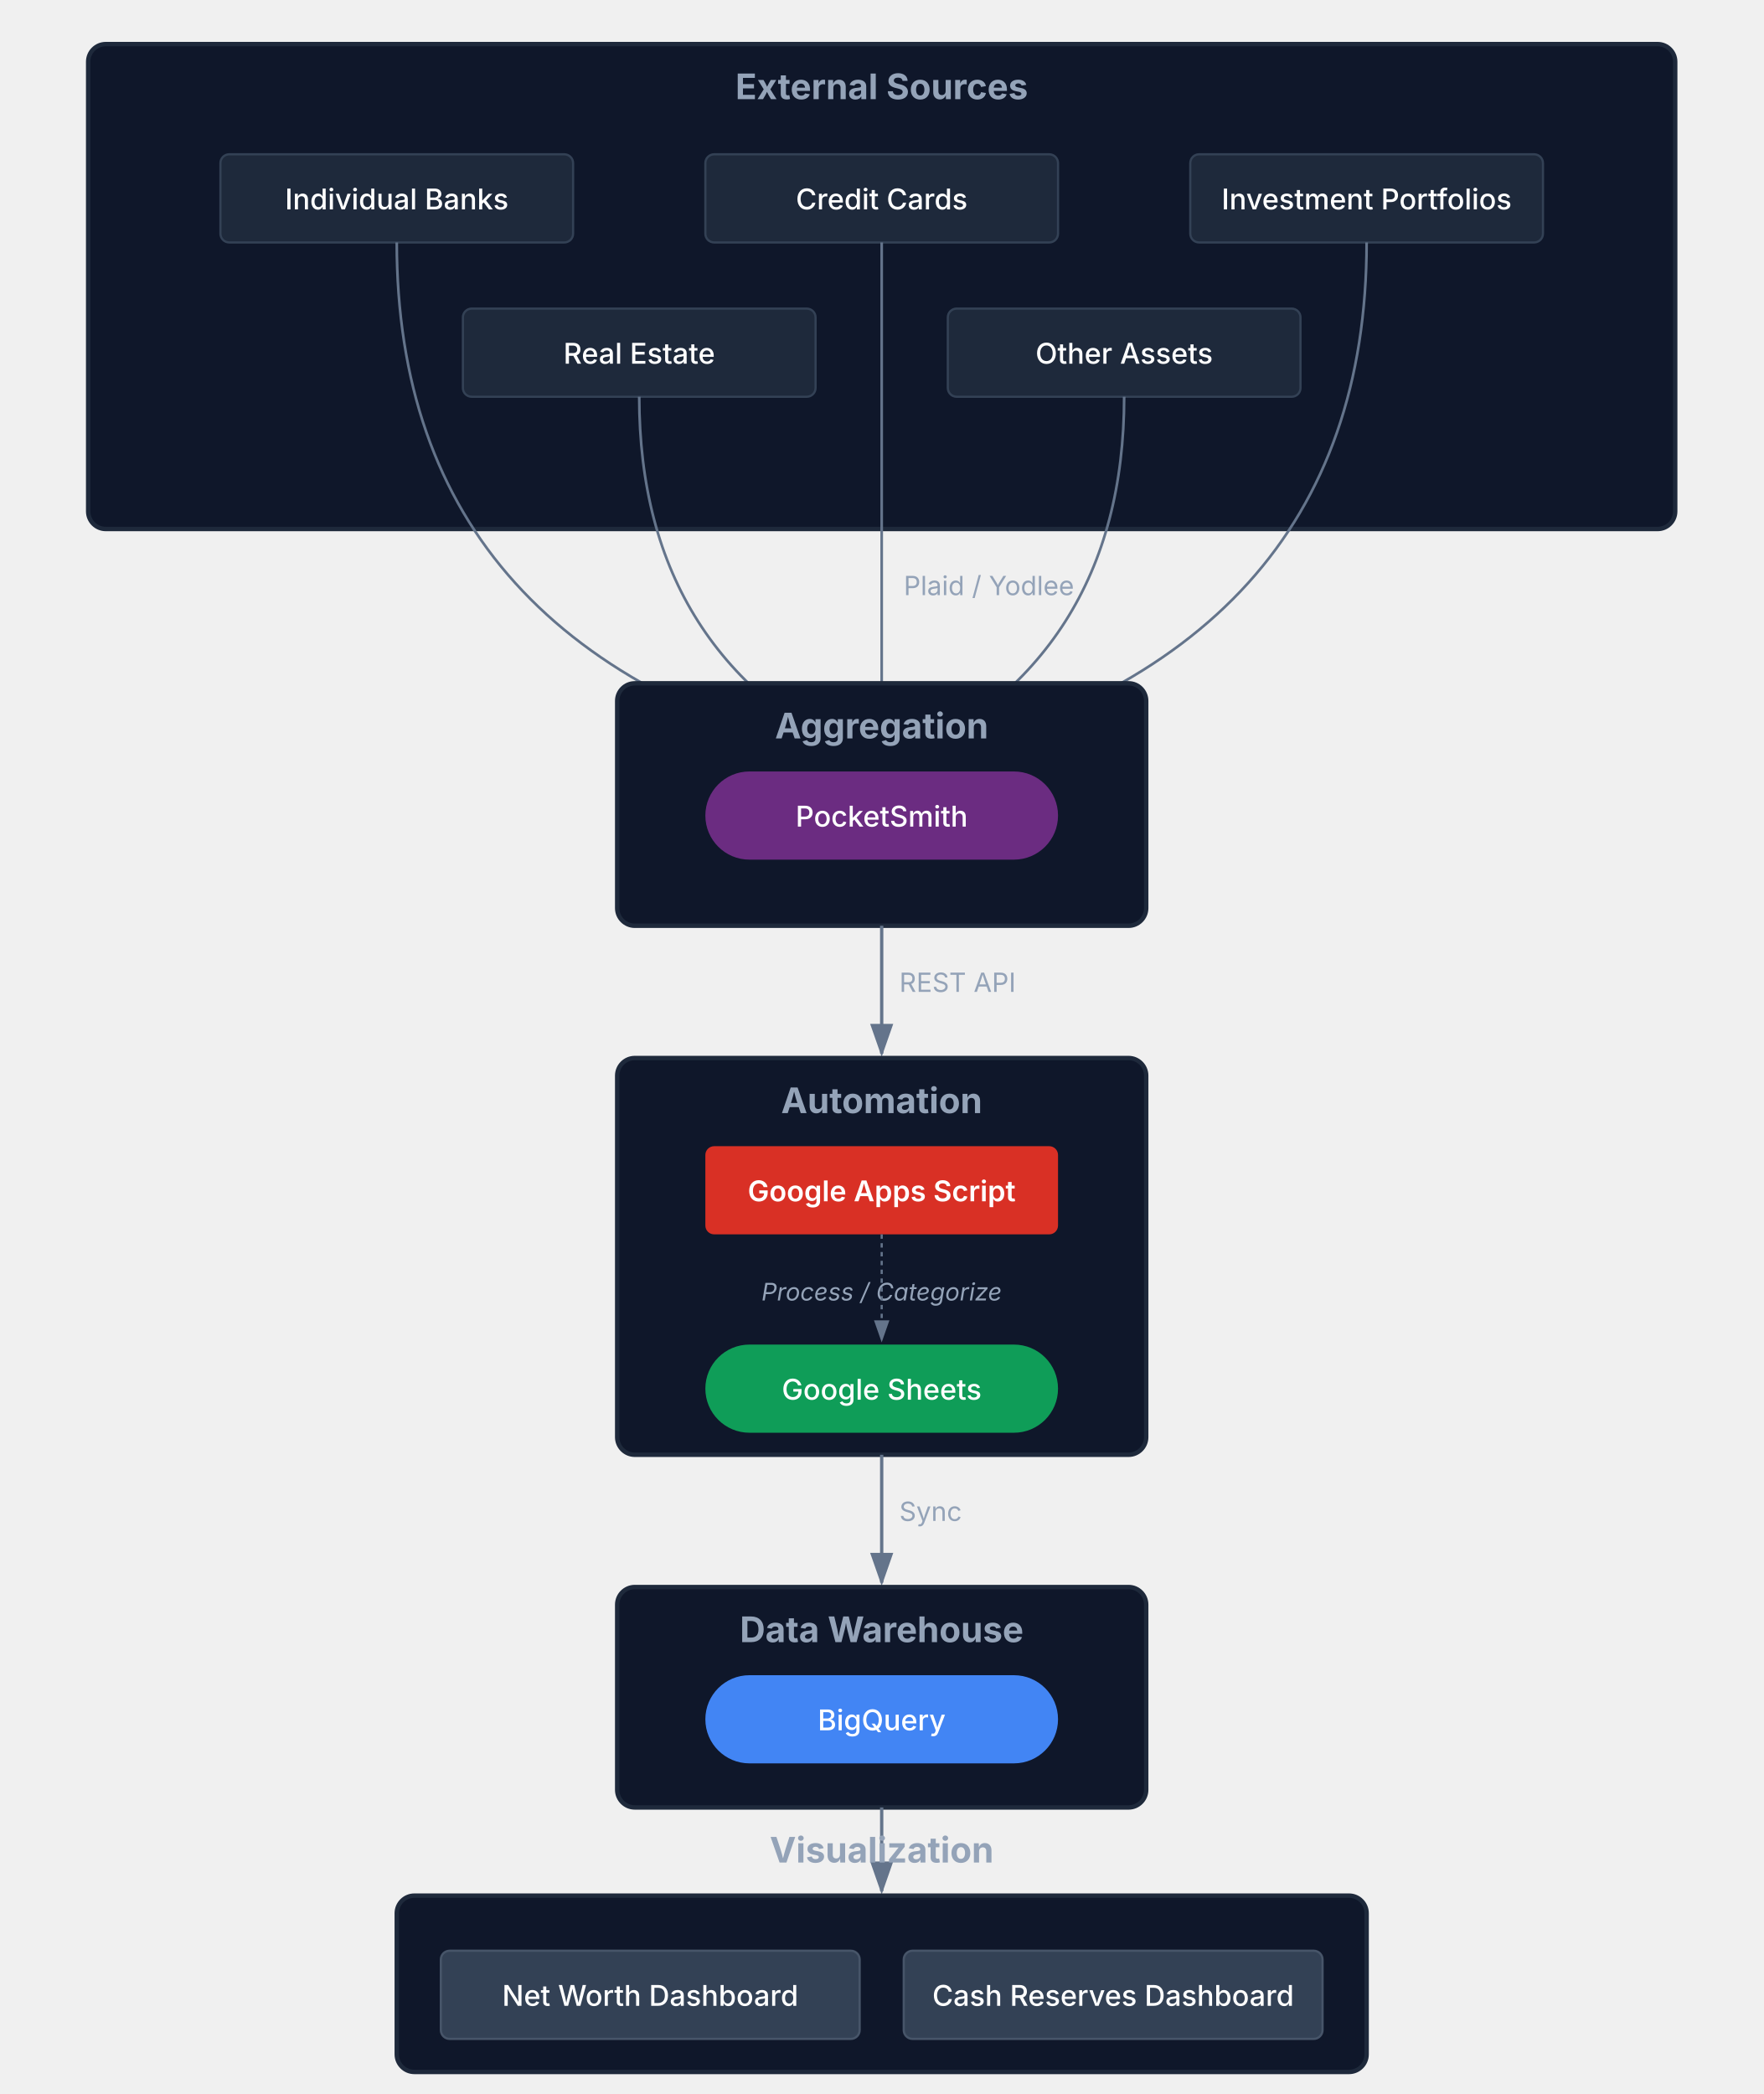
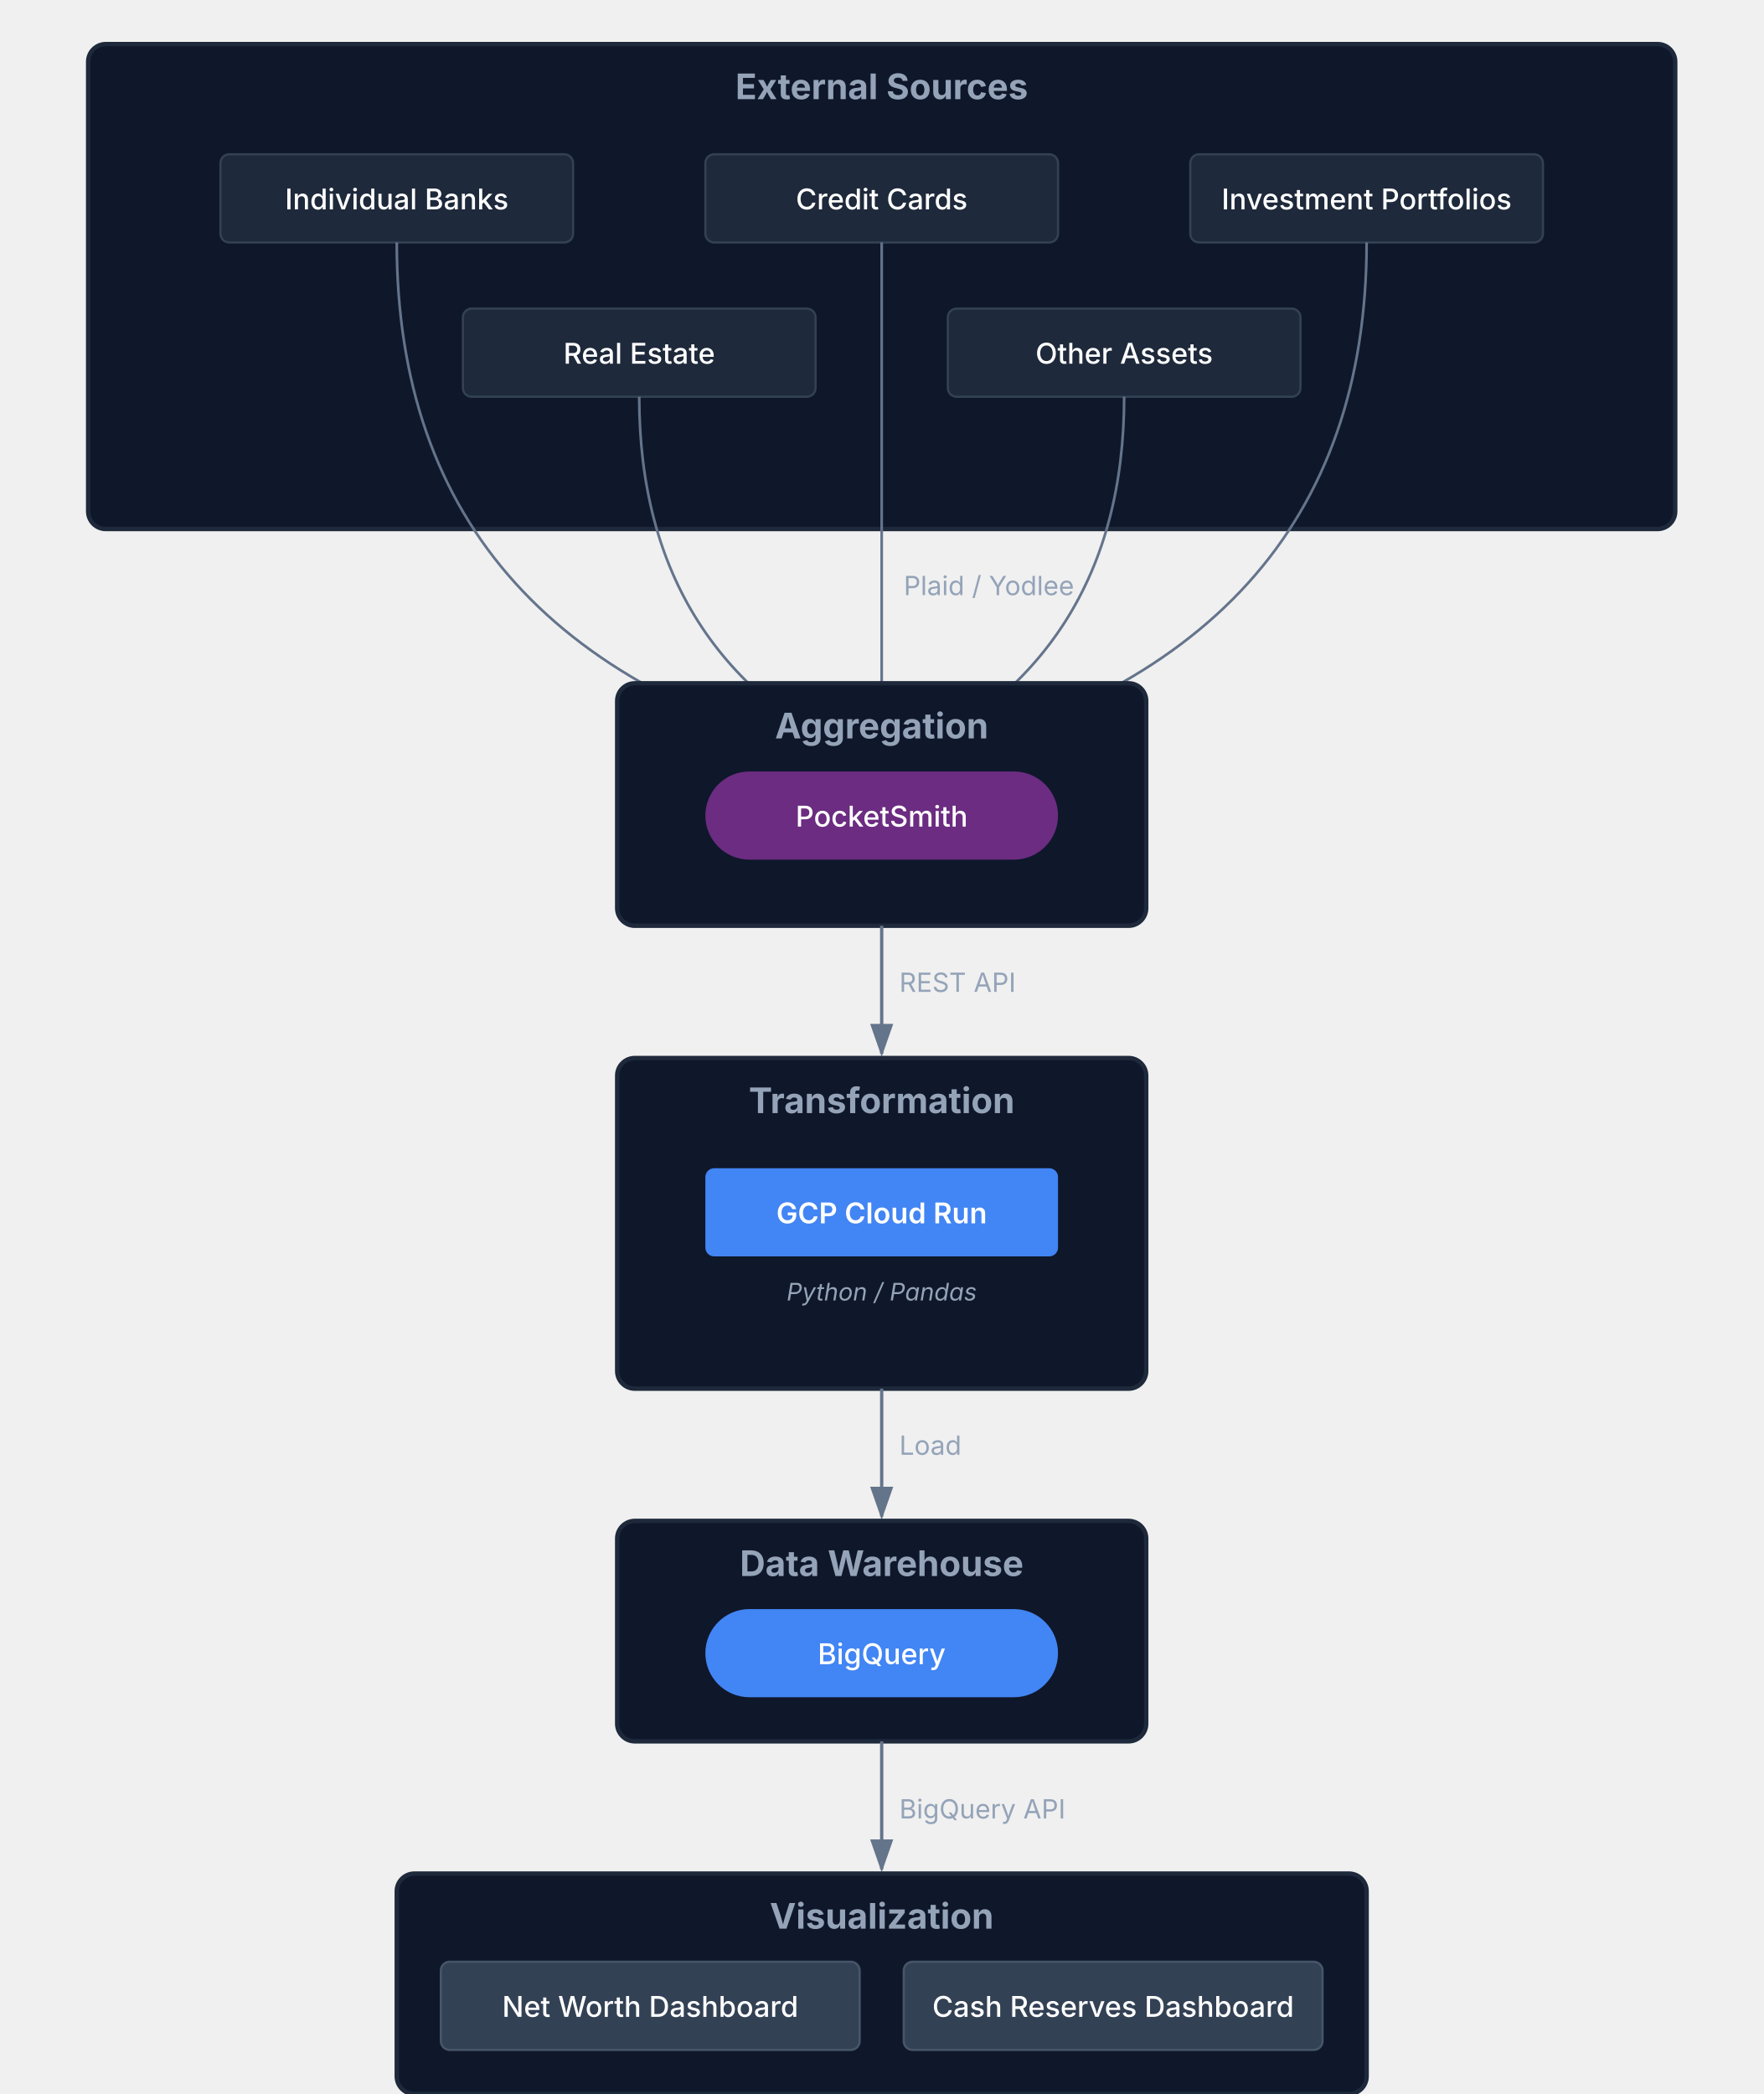
<svg xmlns="http://www.w3.org/2000/svg" width="800" height="950" viewBox="0 0 800 950" fill="none">
  <defs>
    <marker id="arrow" markerWidth="10" markerHeight="7" refX="9" refY="3.5" orient="auto">
      <polygon points="0 0, 10 3.5, 0 7" fill="#64748B" />
    </marker>
  </defs>
  <rect x="40" y="20" width="720" height="220" rx="8" fill="#0F172A" stroke="#1E293B" stroke-width="2" />
  <text x="400" y="45" text-anchor="middle" font-family="Inter, system-ui, sans-serif" font-size="16" font-weight="700" fill="#94A3B8">External Sources</text>
  <rect x="100" y="70" width="160" height="40" rx="4" fill="#1E293B" stroke="#334155" stroke-width="1" />
  <text x="180" y="95" text-anchor="middle" font-family="Inter, system-ui, sans-serif" font-size="13" font-weight="500" fill="#FFFFFF">Individual Banks</text>
  <rect x="320" y="70" width="160" height="40" rx="4" fill="#1E293B" stroke="#334155" stroke-width="1" />
  <text x="400" y="95" text-anchor="middle" font-family="Inter, system-ui, sans-serif" font-size="13" font-weight="500" fill="#FFFFFF">Credit Cards</text>
  <rect x="540" y="70" width="160" height="40" rx="4" fill="#1E293B" stroke="#334155" stroke-width="1" />
  <text x="620" y="95" text-anchor="middle" font-family="Inter, system-ui, sans-serif" font-size="13" font-weight="500" fill="#FFFFFF">Investment Portfolios</text>
  <rect x="210" y="140" width="160" height="40" rx="4" fill="#1E293B" stroke="#334155" stroke-width="1" />
  <text x="290" y="165" text-anchor="middle" font-family="Inter, system-ui, sans-serif" font-size="13" font-weight="500" fill="#FFFFFF">Real Estate</text>
  <rect x="430" y="140" width="160" height="40" rx="4" fill="#1E293B" stroke="#334155" stroke-width="1" />
  <text x="510" y="165" text-anchor="middle" font-family="Inter, system-ui, sans-serif" font-size="13" font-weight="500" fill="#FFFFFF">Other Assets</text>
  <g style="stroke:#64748B; stroke-width:1.2; fill:none;" marker-end="url(#arrow)">
    <path d="M180 110 Q180 300 395 348" />
    <path d="M400 110 L400 348" />
    <path d="M620 110 Q620 300 405 348" />
    <path d="M290 180 Q290 300 397 348" />
    <path d="M510 180 Q510 300 403 348" />
  </g>
  <text x="410" y="270" font-family="Inter, system-ui, sans-serif" font-size="12" fill="#94A3B8">Plaid / Yodlee</text>
  <rect x="280" y="310" width="240" height="110" rx="8" fill="#0F172A" stroke="#1E293B" stroke-width="2" />
  <text x="400" y="335" text-anchor="middle" font-family="Inter, system-ui, sans-serif" font-size="16" font-weight="700" fill="#94A3B8">Aggregation</text>
  <rect x="320" y="350" width="160" height="40" rx="20" fill="#6B2C81" />
  <text x="400" y="375" text-anchor="middle" font-family="Inter, system-ui, sans-serif" font-size="13" font-weight="500" fill="#FFFFFF">PocketSmith</text>
  <path d="M400 420 L400 478" stroke="#64748B" stroke-width="1.5" fill="none" marker-end="url(#arrow)" />
  <text x="408" y="450" font-family="Inter, system-ui, sans-serif" font-size="12" fill="#94A3B8">REST API</text>
-   <rect x="280" y="480" width="240" height="180" rx="8" fill="#0F172A" stroke="#1E293B" stroke-width="2" />
-   <text x="400" y="505" text-anchor="middle" font-family="Inter, system-ui, sans-serif" font-size="16" font-weight="700" fill="#94A3B8">Automation</text>
-   <rect x="320" y="520" width="160" height="40" rx="4" fill="#D93025" />
-   <text x="400" y="545" text-anchor="middle" font-family="Inter, system-ui, sans-serif" font-size="13" font-weight="600" fill="#FFFFFF">Google Apps Script</text>
-   <text x="400" y="590" text-anchor="middle" font-family="Inter, system-ui, sans-serif" font-size="11" font-style="italic" fill="#94A3B8">Process / Categorize</text>
-   <path d="M400 560 L400 608" stroke="#64748B" stroke-width="1" stroke-dasharray="2,2" fill="none" marker-end="url(#arrow)" />
-   <rect x="320" y="610" width="160" height="40" rx="20" fill="#0F9D58" />
-   <text x="400" y="635" text-anchor="middle" font-family="Inter, system-ui, sans-serif" font-size="13" font-weight="500" fill="#FFFFFF">Google Sheets</text>
-   <path d="M400 660 L400 718" stroke="#64748B" stroke-width="1.5" fill="none" marker-end="url(#arrow)" />
-   <text x="408" y="690" font-family="Inter, system-ui, sans-serif" font-size="12" fill="#94A3B8">Sync</text>
-   <rect x="280" y="720" width="240" height="100" rx="8" fill="#0F172A" stroke="#1E293B" stroke-width="2" />
-   <text x="400" y="745" text-anchor="middle" font-family="Inter, system-ui, sans-serif" font-size="16" font-weight="700" fill="#94A3B8">Data Warehouse</text>
-   <rect x="320" y="760" width="160" height="40" rx="20" fill="#4285F4" />
-   <text x="400" y="785" text-anchor="middle" font-family="Inter, system-ui, sans-serif" font-size="13" font-weight="500" fill="#FFFFFF">BigQuery</text>
-   <path d="M400 820 L400 858" stroke="#64748B" stroke-width="1.5" fill="none" marker-end="url(#arrow)" />
-   <rect x="180" y="860" width="440" height="80" rx="8" fill="#0F172A" stroke="#1E293B" stroke-width="2" />
-   <text x="400" y="845" text-anchor="middle" font-family="Inter, system-ui, sans-serif" font-size="16" font-weight="700" fill="#94A3B8">Visualization</text>
-   <rect x="200" y="885" width="190" height="40" rx="4" fill="#334155" stroke="#475569" stroke-width="1" />
-   <text x="295" y="910" text-anchor="middle" font-family="Inter, system-ui, sans-serif" font-size="13" font-weight="500" fill="#FFFFFF">Net Worth Dashboard</text>
-   <rect x="410" y="885" width="190" height="40" rx="4" fill="#334155" stroke="#475569" stroke-width="1" />
-   <text x="505" y="910" text-anchor="middle" font-family="Inter, system-ui, sans-serif" font-size="13" font-weight="500" fill="#FFFFFF">Cash Reserves Dashboard</text>
+   <rect x="280" y="480" width="240" height="150" rx="8" fill="#0F172A" stroke="#1E293B" stroke-width="2" />
+   <text x="400" y="505" text-anchor="middle" font-family="Inter, system-ui, sans-serif" font-size="16" font-weight="700" fill="#94A3B8">Transformation</text>
+   <rect x="320" y="530" width="160" height="40" rx="4" fill="#4285F4" />
+   <text x="400" y="555" text-anchor="middle" font-family="Inter, system-ui, sans-serif" font-size="13" font-weight="600" fill="#FFFFFF">GCP Cloud Run</text>
+   <text x="400" y="590" text-anchor="middle" font-family="Inter, system-ui, sans-serif" font-size="11" font-style="italic" fill="#94A3B8">Python / Pandas</text>
+   <path d="M400 630 L400 688" stroke="#64748B" stroke-width="1.5" fill="none" marker-end="url(#arrow)" />
+   <text x="408" y="660" font-family="Inter, system-ui, sans-serif" font-size="12" fill="#94A3B8">Load</text>
+   <rect x="280" y="690" width="240" height="100" rx="8" fill="#0F172A" stroke="#1E293B" stroke-width="2" />
+   <text x="400" y="715" text-anchor="middle" font-family="Inter, system-ui, sans-serif" font-size="16" font-weight="700" fill="#94A3B8">Data Warehouse</text>
+   <rect x="320" y="730" width="160" height="40" rx="20" fill="#4285F4" />
+   <text x="400" y="755" text-anchor="middle" font-family="Inter, system-ui, sans-serif" font-size="13" font-weight="500" fill="#FFFFFF">BigQuery</text>
+   <path d="M400 790 L400 848" stroke="#64748B" stroke-width="1.5" fill="none" marker-end="url(#arrow)" />
+   <text x="408" y="825" font-family="Inter, system-ui, sans-serif" font-size="12" fill="#94A3B8">BigQuery API</text>
+   <rect x="180" y="850" width="440" height="100" rx="8" fill="#0F172A" stroke="#1E293B" stroke-width="2" />
+   <text x="400" y="875" text-anchor="middle" font-family="Inter, system-ui, sans-serif" font-size="16" font-weight="700" fill="#94A3B8">Visualization</text>
+   <rect x="200" y="890" width="190" height="40" rx="4" fill="#334155" stroke="#475569" stroke-width="1" />
+   <text x="295" y="915" text-anchor="middle" font-family="Inter, system-ui, sans-serif" font-size="13" font-weight="500" fill="#FFFFFF">Net Worth Dashboard</text>
+   <rect x="410" y="890" width="190" height="40" rx="4" fill="#334155" stroke="#475569" stroke-width="1" />
+   <text x="505" y="915" text-anchor="middle" font-family="Inter, system-ui, sans-serif" font-size="13" font-weight="500" fill="#FFFFFF">Cash Reserves Dashboard</text>
</svg>
